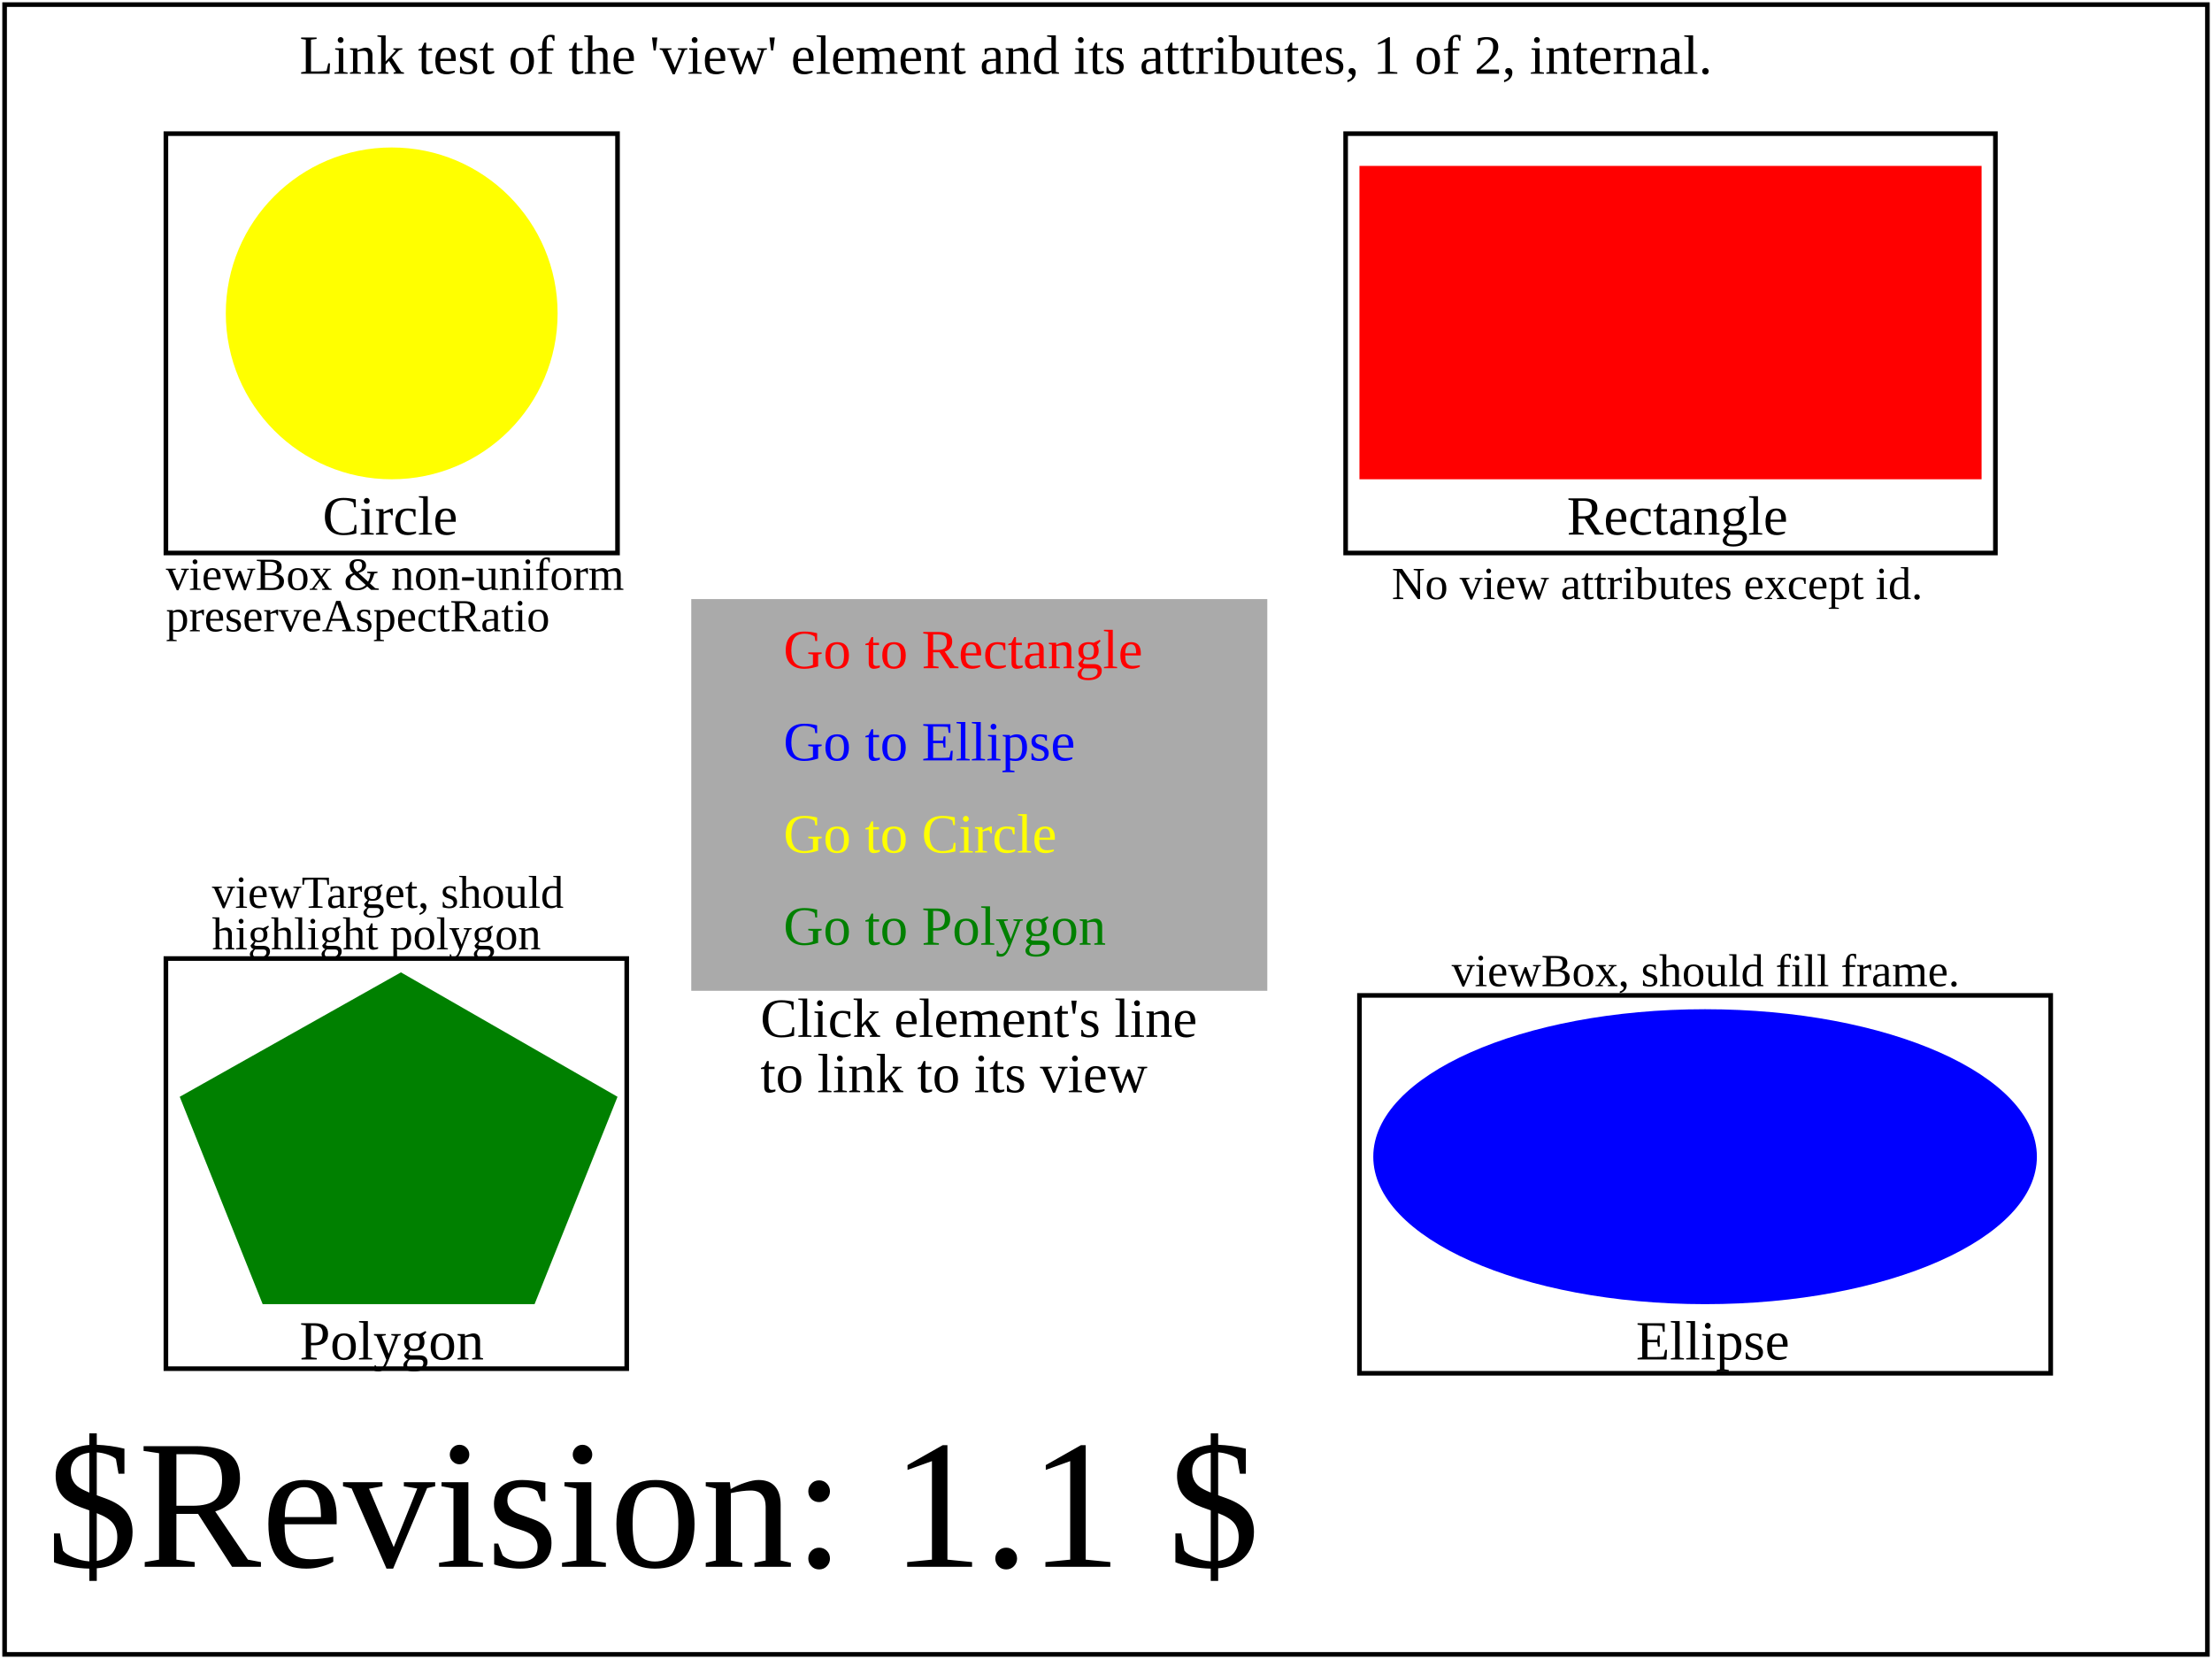
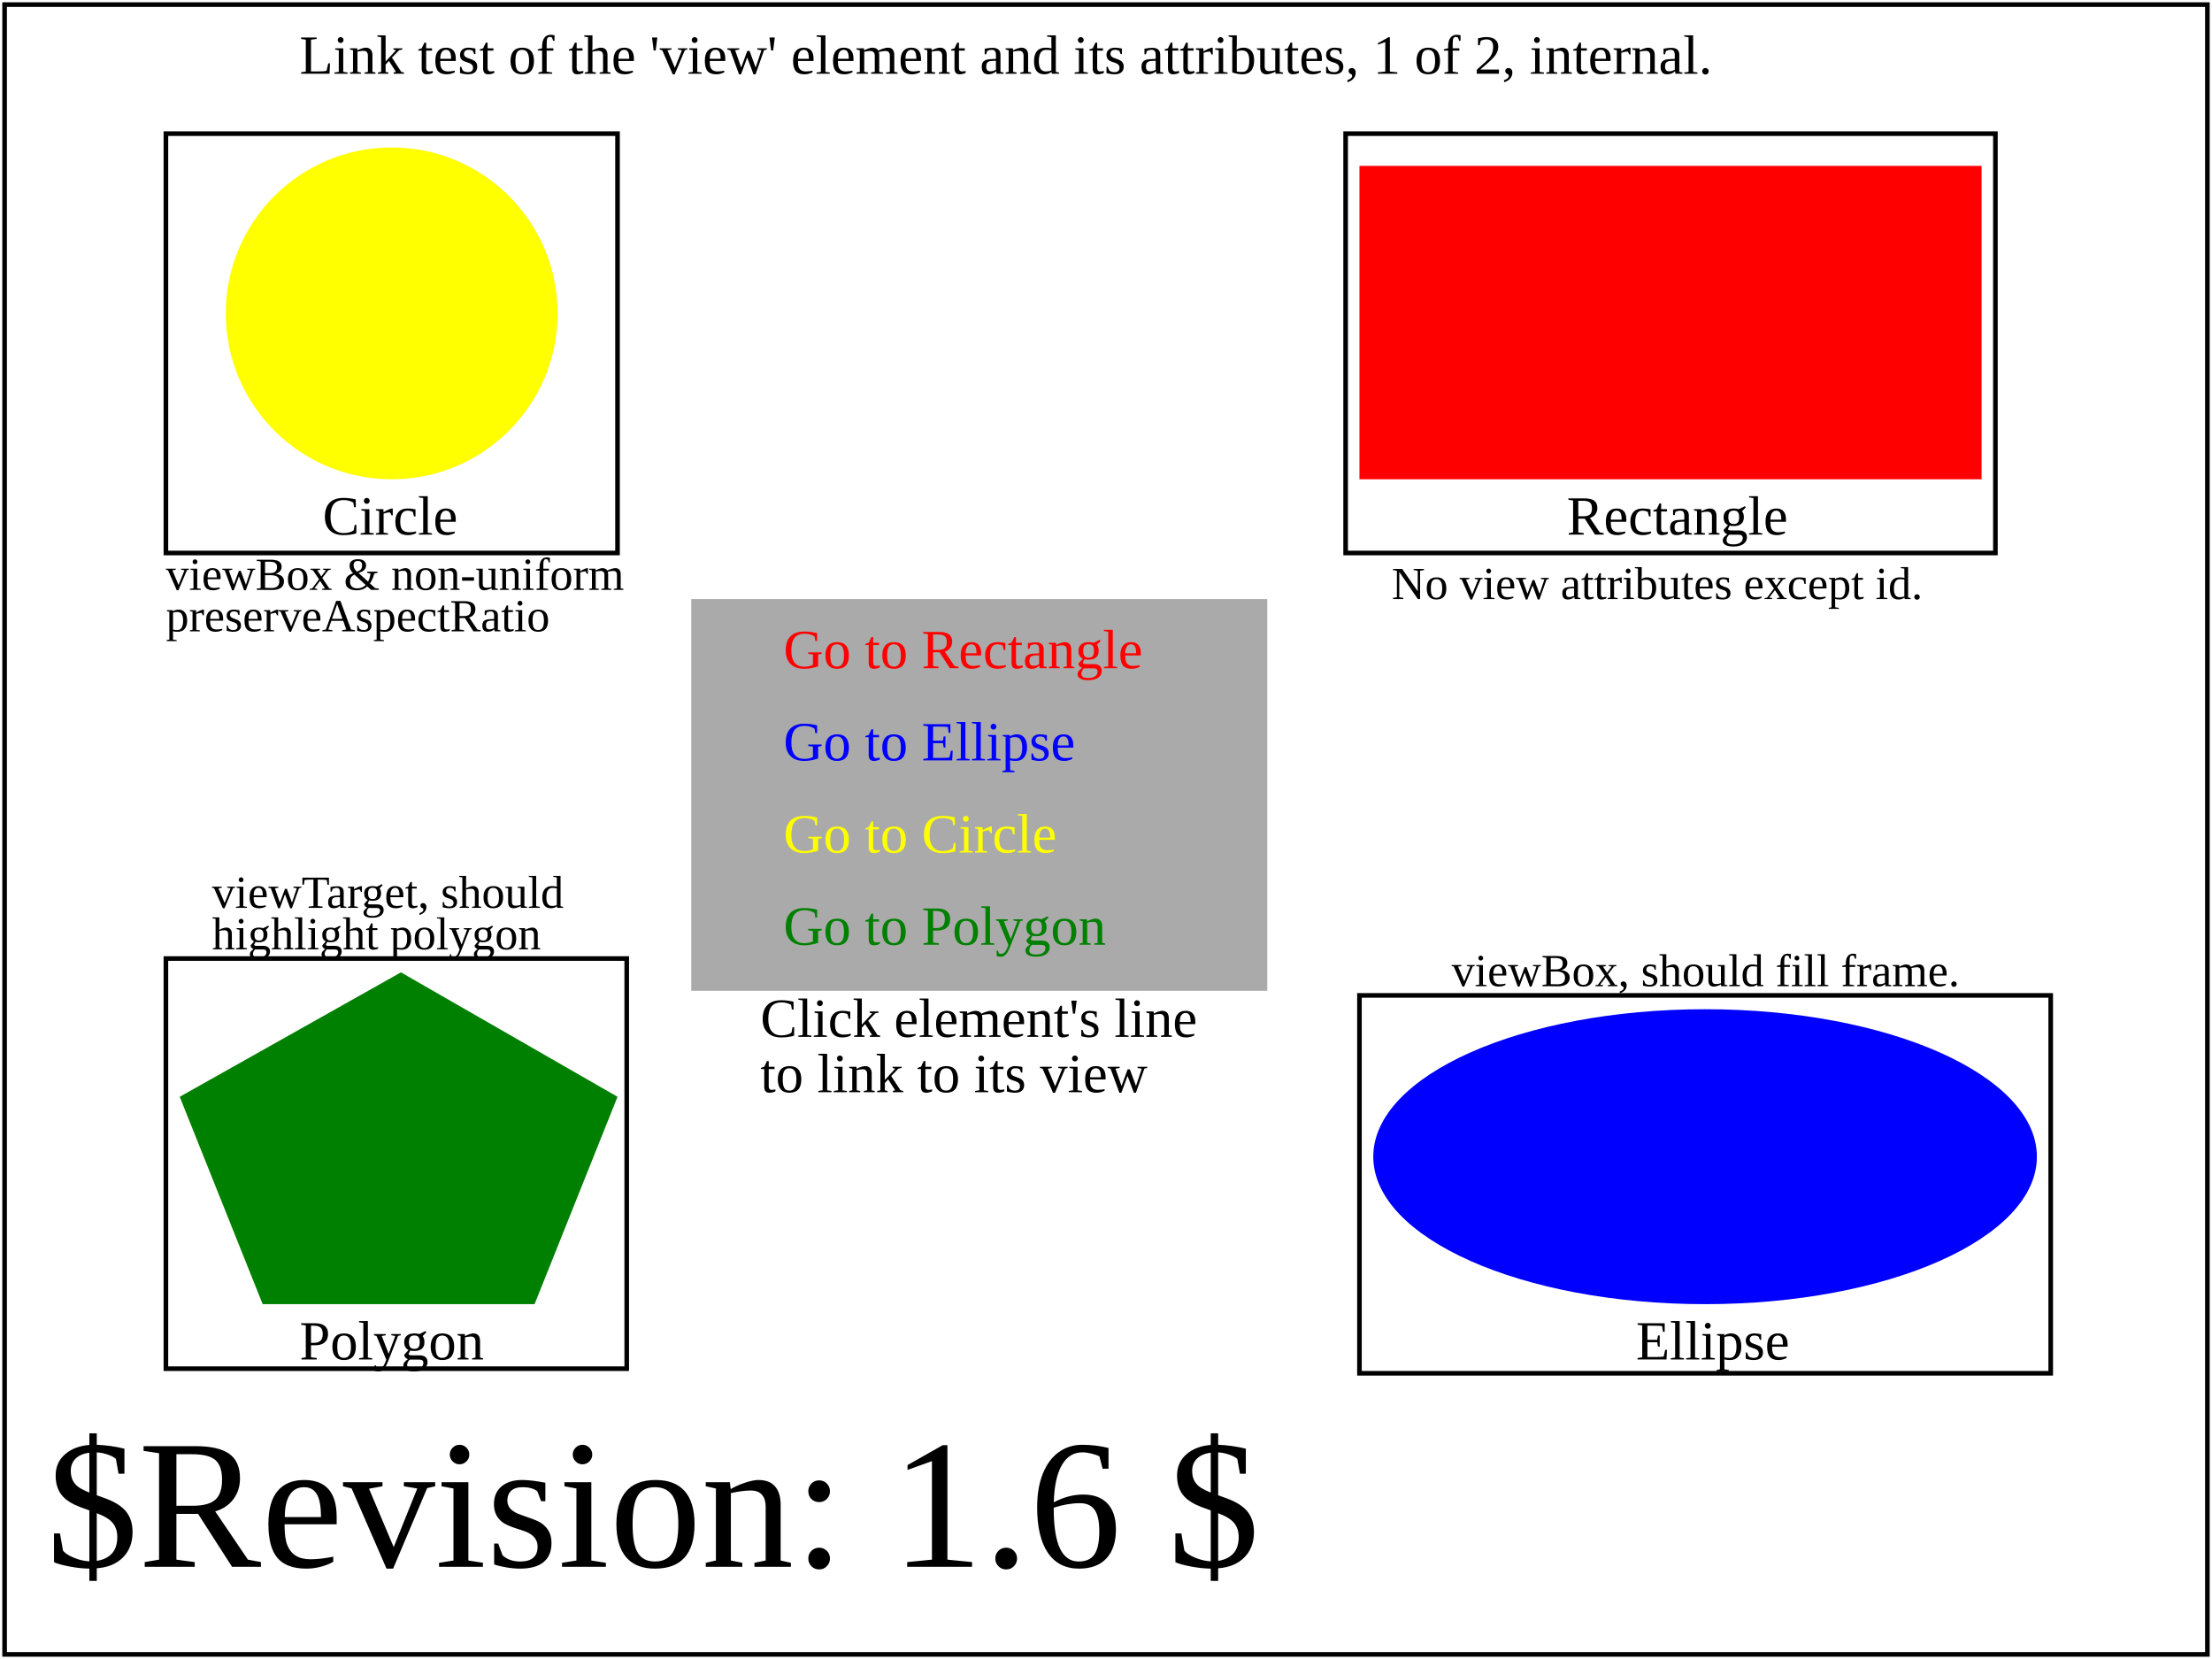
<svg xmlns="http://www.w3.org/2000/svg" xmlns:ns1="http://www.w3.org/2000/02/svg/testsuite/description/" xmlns:xlink="http://www.w3.org/1999/xlink" version="1.1" baseProfile="basic" id="svg-root" width="100%" height="100%" viewBox="0 0 480 360">
  <ns1:SVGTestCase chapter="linking" section="uri" profile="f" index="01">
-     <ns1:OperatorScript version="$Revision: 1.1 $" testname="linking-uri-01-b.svg">
+     <ns1:OperatorScript version="$Revision: 1.6 $" testname="linking-uri-01-b.svg">
      <ns1:Paragraph>
                Verify the capability to handle links to 'view' elements, and the
                permissible attributes on those elements.  All of the links in this
                test case are internal, i.e., to 'view' elements within the SVG file.  
                This test is one of a pair, with linking-uri-02-b, which is substantially
                identical except that its links target view elements in this test case,
                i.e., they are external).
            </ns1:Paragraph>
      <ns1:Paragraph>
                In the four quadrants of the initial picture are four graphical objects.  
                Clockwise from upper right, they are
                a red rectangle, blue ellipse, green polygon (pentagon), and yellow
                circle.  Each is labelled and tightly boxes with a rectangular frame.
                Each is referenced by an associated 'view' element, with attributes
                per the labels in the picture.
            </ns1:Paragraph>
      <ns1:Paragraph>
                In the center is a gray box with four lines of text, each of which says
                "Go to" followed by Rectangle, Ellipse, Polygon, and Circle, respectively.
                Each of these is contained within an 'a' element, whose xlink:href names
                the respective 'view' element of the respective graphical object.
            </ns1:Paragraph>
      <ns1:Paragraph>
                Activating the Rectangle link should cause no change in the picture.  Its
                'view' element has no attributes (other than id), so the correct view in 
                the frame is of the parent 'svg' element, which is the whole picture.
            </ns1:Paragraph>
      <ns1:Paragraph>
                Activating the Ellipse link should cause the initial picture to be replaced in the
                frame by the whole ellipse element, uniformly scaled, with its boxing rect
                just inside the frame.
            </ns1:Paragraph>
      <ns1:Paragraph>
                Assuming that a "back" action has
                been requested, activating the Polygon link should cause the initial 
                picture to remain unchanged within the frame, except that the polygon is
                "highlighted" (the meaning of highlighted is not further specified).
            </ns1:Paragraph>
      <ns1:Paragraph>
                Assuming that a "back" action has been requested, 
                activating the Circle link should cause the initial picture to be replaced in the
                frame by the whole whole element, non-uniformly scaled so that it is stretched
                horizontally into an ellipse, with its boxing rect just inside the frame.
            </ns1:Paragraph>
      <ns1:Paragraph>
                There are several reference images associated with this test case.  The first
                illustrates the correct initial state of the rendered SVG file, which should
                also be the correct picture after the Rectangle link is executed.
                The second, third, and fourth illustrate the correct images as described
                above after respectively the Ellipse, Polygon, and Circle links are activated.
                (Note.  This harness does not yet provide access to multiple PNGs; the PNG for the
                initial view is shown.)	
            </ns1:Paragraph>
      <ns1:Paragraph>
                The test uses the 'rect', 'circle', 'ellipse', and 'polygon' elements, 
                as well as basic fill (solid simple colors), 
                stroke (black and colored 1-pixel lines), font-family (Arial) and font-size properties.
            </ns1:Paragraph>
    </ns1:OperatorScript>
  </ns1:SVGTestCase>
  <g id="test-body-content">
    <text x="65" y="16" font-size="12">Link test of the 'view' element and its attributes, 1 of 2, internal.</text>
    <g transform="translate(-150,75)">
      <rect x="300" y="55" width="125" height="85" fill="#aaa" />
      <a xlink:href="#rect-view">
        <text x="320" y="70" fill="red">Go to Rectangle</text>
      </a>
      <a xlink:href="#ellipse-view">
        <text x="320" y="90" fill="blue">Go to Ellipse</text>
      </a>
      <a xlink:href="#circle-view">
        <text x="320" y="110" fill="yellow">Go to Circle</text>
      </a>
      <a xlink:href="#polygon-view">
        <text x="320" y="130" fill="green">Go to Polygon</text>
      </a>
      <text x="315" y="150" font-size="12">Click element's line</text>
      <text x="315" y="162" font-size="12">to link to its view</text>
    </g>
    <view id="rect-view" />
    <rect id="rect-object" fill="red" x="295" y="36" width="135" height="68" />
    <text id="rect-label" x="340" y="116">Rectangle</text>
    <rect x="292" y="29" width="141" height="91" fill="none" stroke="black" />
    <text x="302" y="130" font-size="10">No view attributes except id.</text>
    <view id="ellipse-view" viewBox="294 221 152 83" />
    <ellipse id="ellipse-object" fill="blue" cx="370" cy="251" rx="72" ry="32" />
    <text id="ellipse-label" x="355" y="295">Ellipse</text>
    <rect x="295" y="216" width="150" height="82" fill="none" stroke="black" />
    <text x="315" y="214" font-size="10">viewBox, should fill frame.</text>
    <view id="circle-view" viewBox="20 29 128 91.5" preserveAspectRatio="none" />
    <circle id="circle-object" fill="yellow" cx="85" cy="68" r="36" />
    <text id="circle-label" x="70" y="116">Circle</text>
    <rect x="36" y="29" width="98" height="91" fill="none" stroke="black" />
    <text x="36" y="128" font-size="10">viewBox &amp; non-uniform</text>
    <text x="36" y="137" font-size="10">preserveAspectRatio</text>
    <view id="polygon-view" viewTarget="polygon-object" />
    <polygon id="polygon-object" fill="green" points="87,211 134,238 116,283 57,283 39,238 87,211" />
    <text id="polygon-label" x="65" y="295">Polygon</text>
    <rect x="36" y="208" width="100" height="89" fill="none" stroke="black" />
    <text x="46" y="197" font-size="10">viewTarget, should</text>
    <text x="46" y="206" font-size="10">highlight polygon</text>
  </g>
-   <text id="revision" x="10" y="340" font-size="40" stroke="none" fill="black">$Revision: 1.1 $</text>
+   <text id="revision" x="10" y="340" font-size="40" stroke="none" fill="black">$Revision: 1.6 $</text>
  <rect id="test-frame" x="1" y="1" width="478" height="358" fill="none" stroke="#000000" />
</svg>
